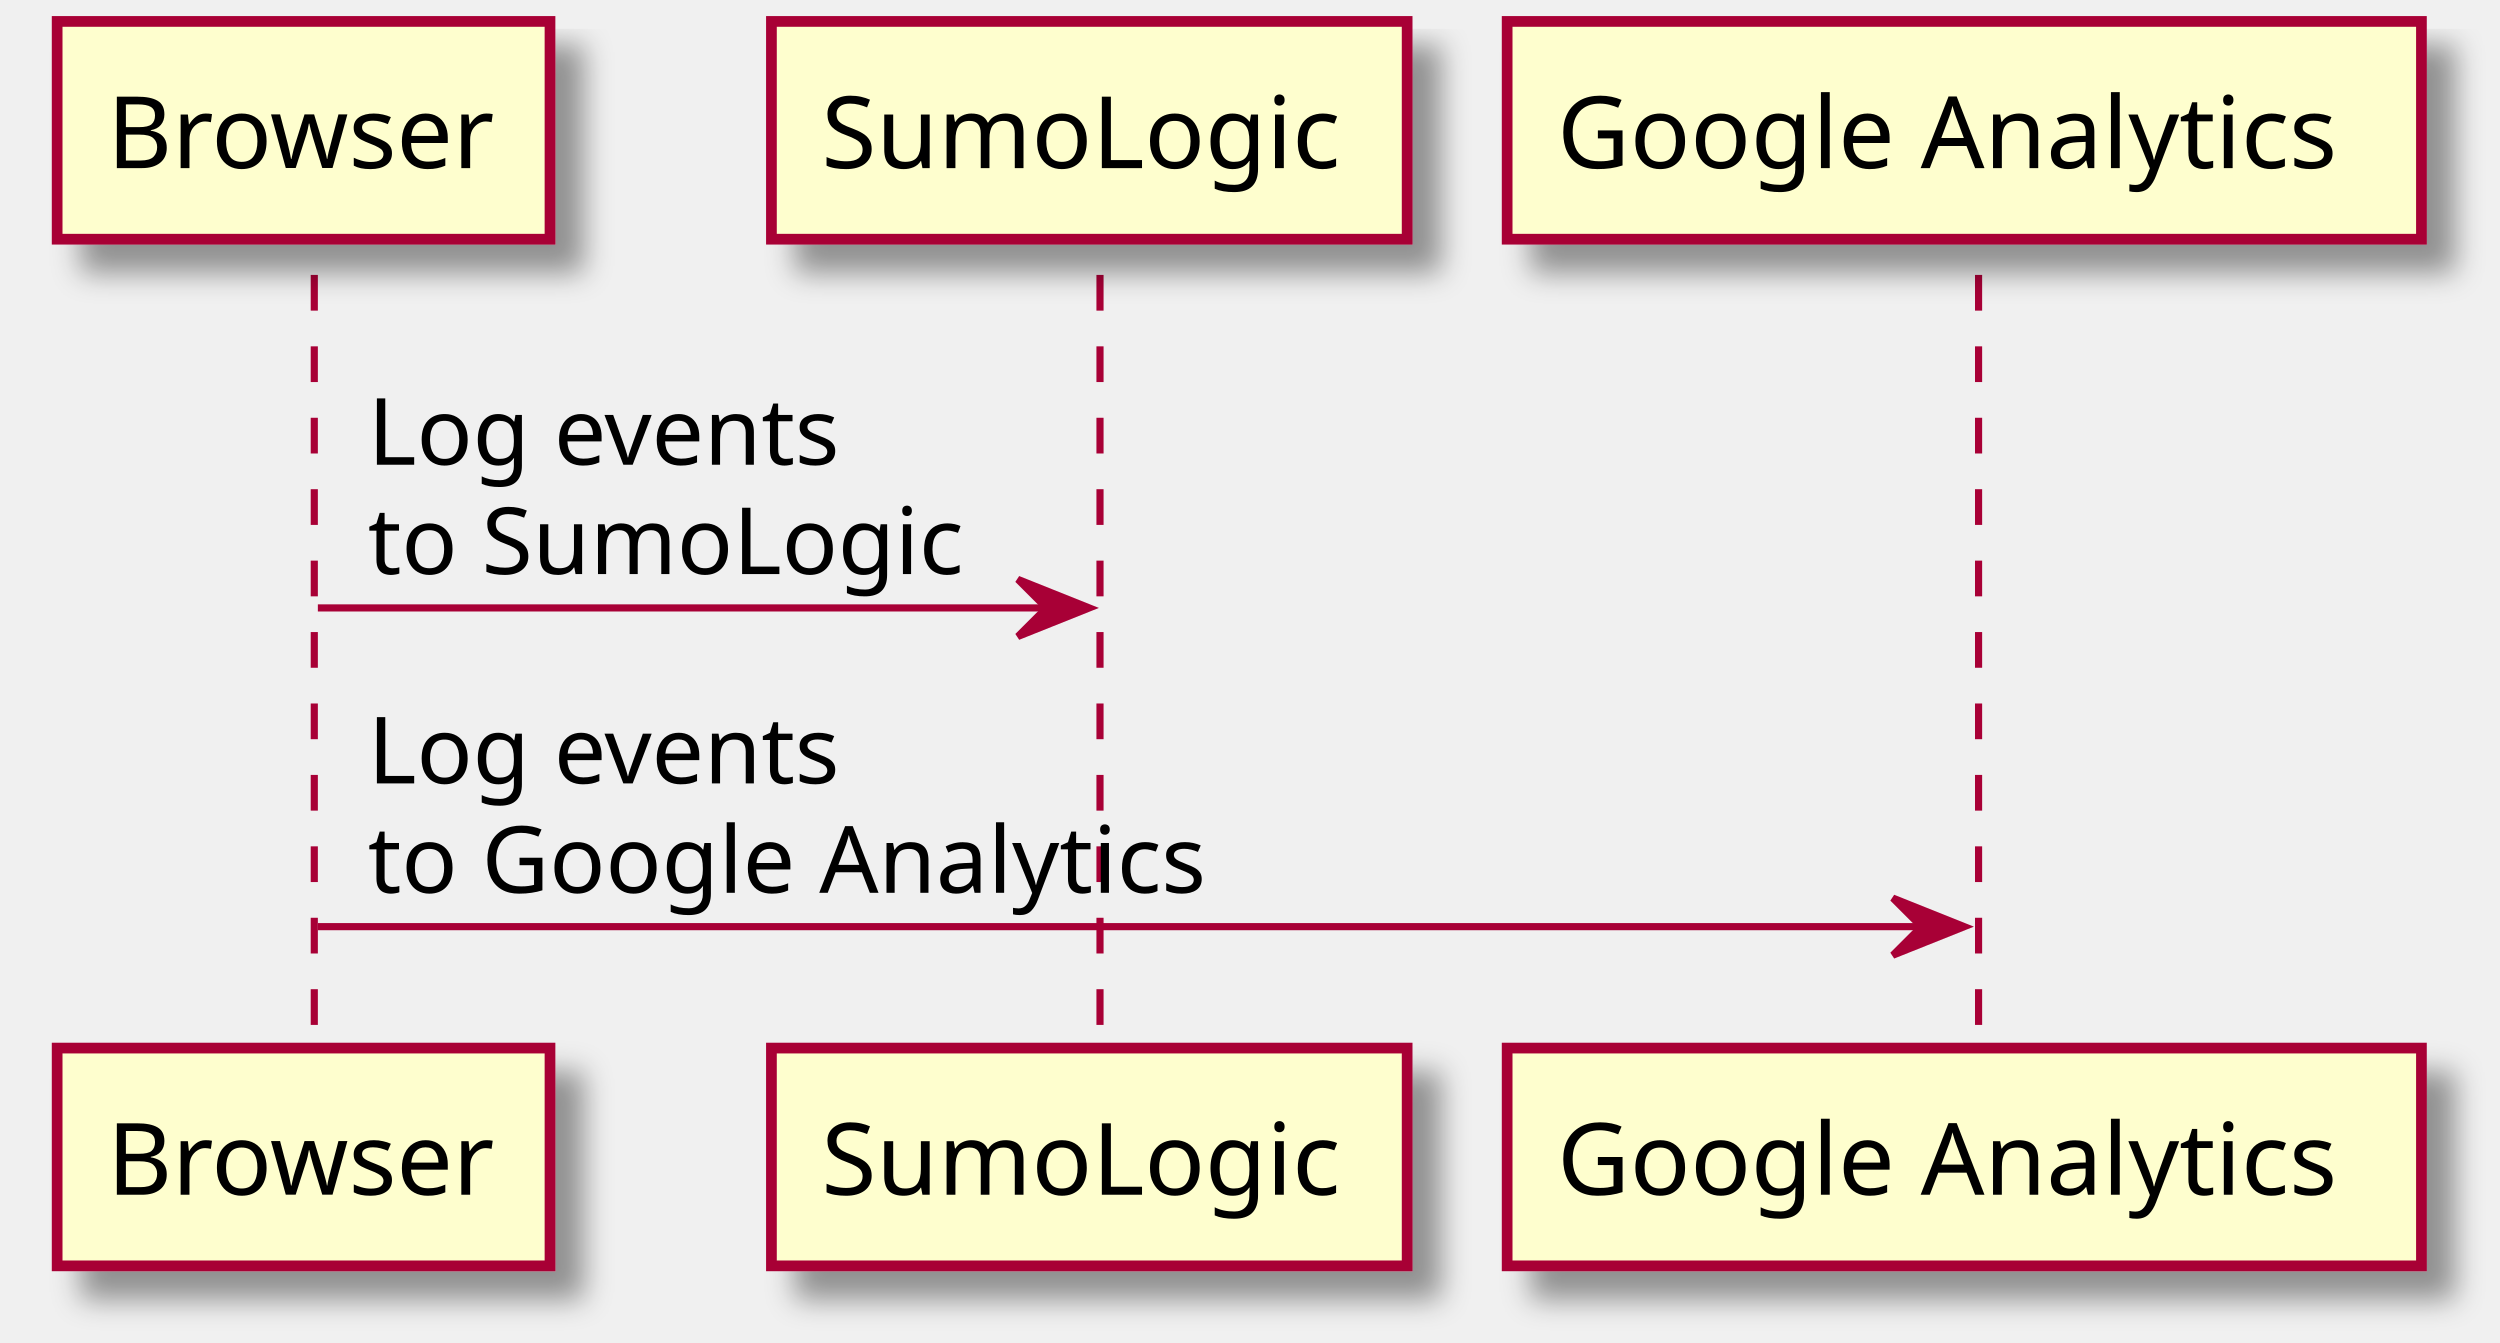
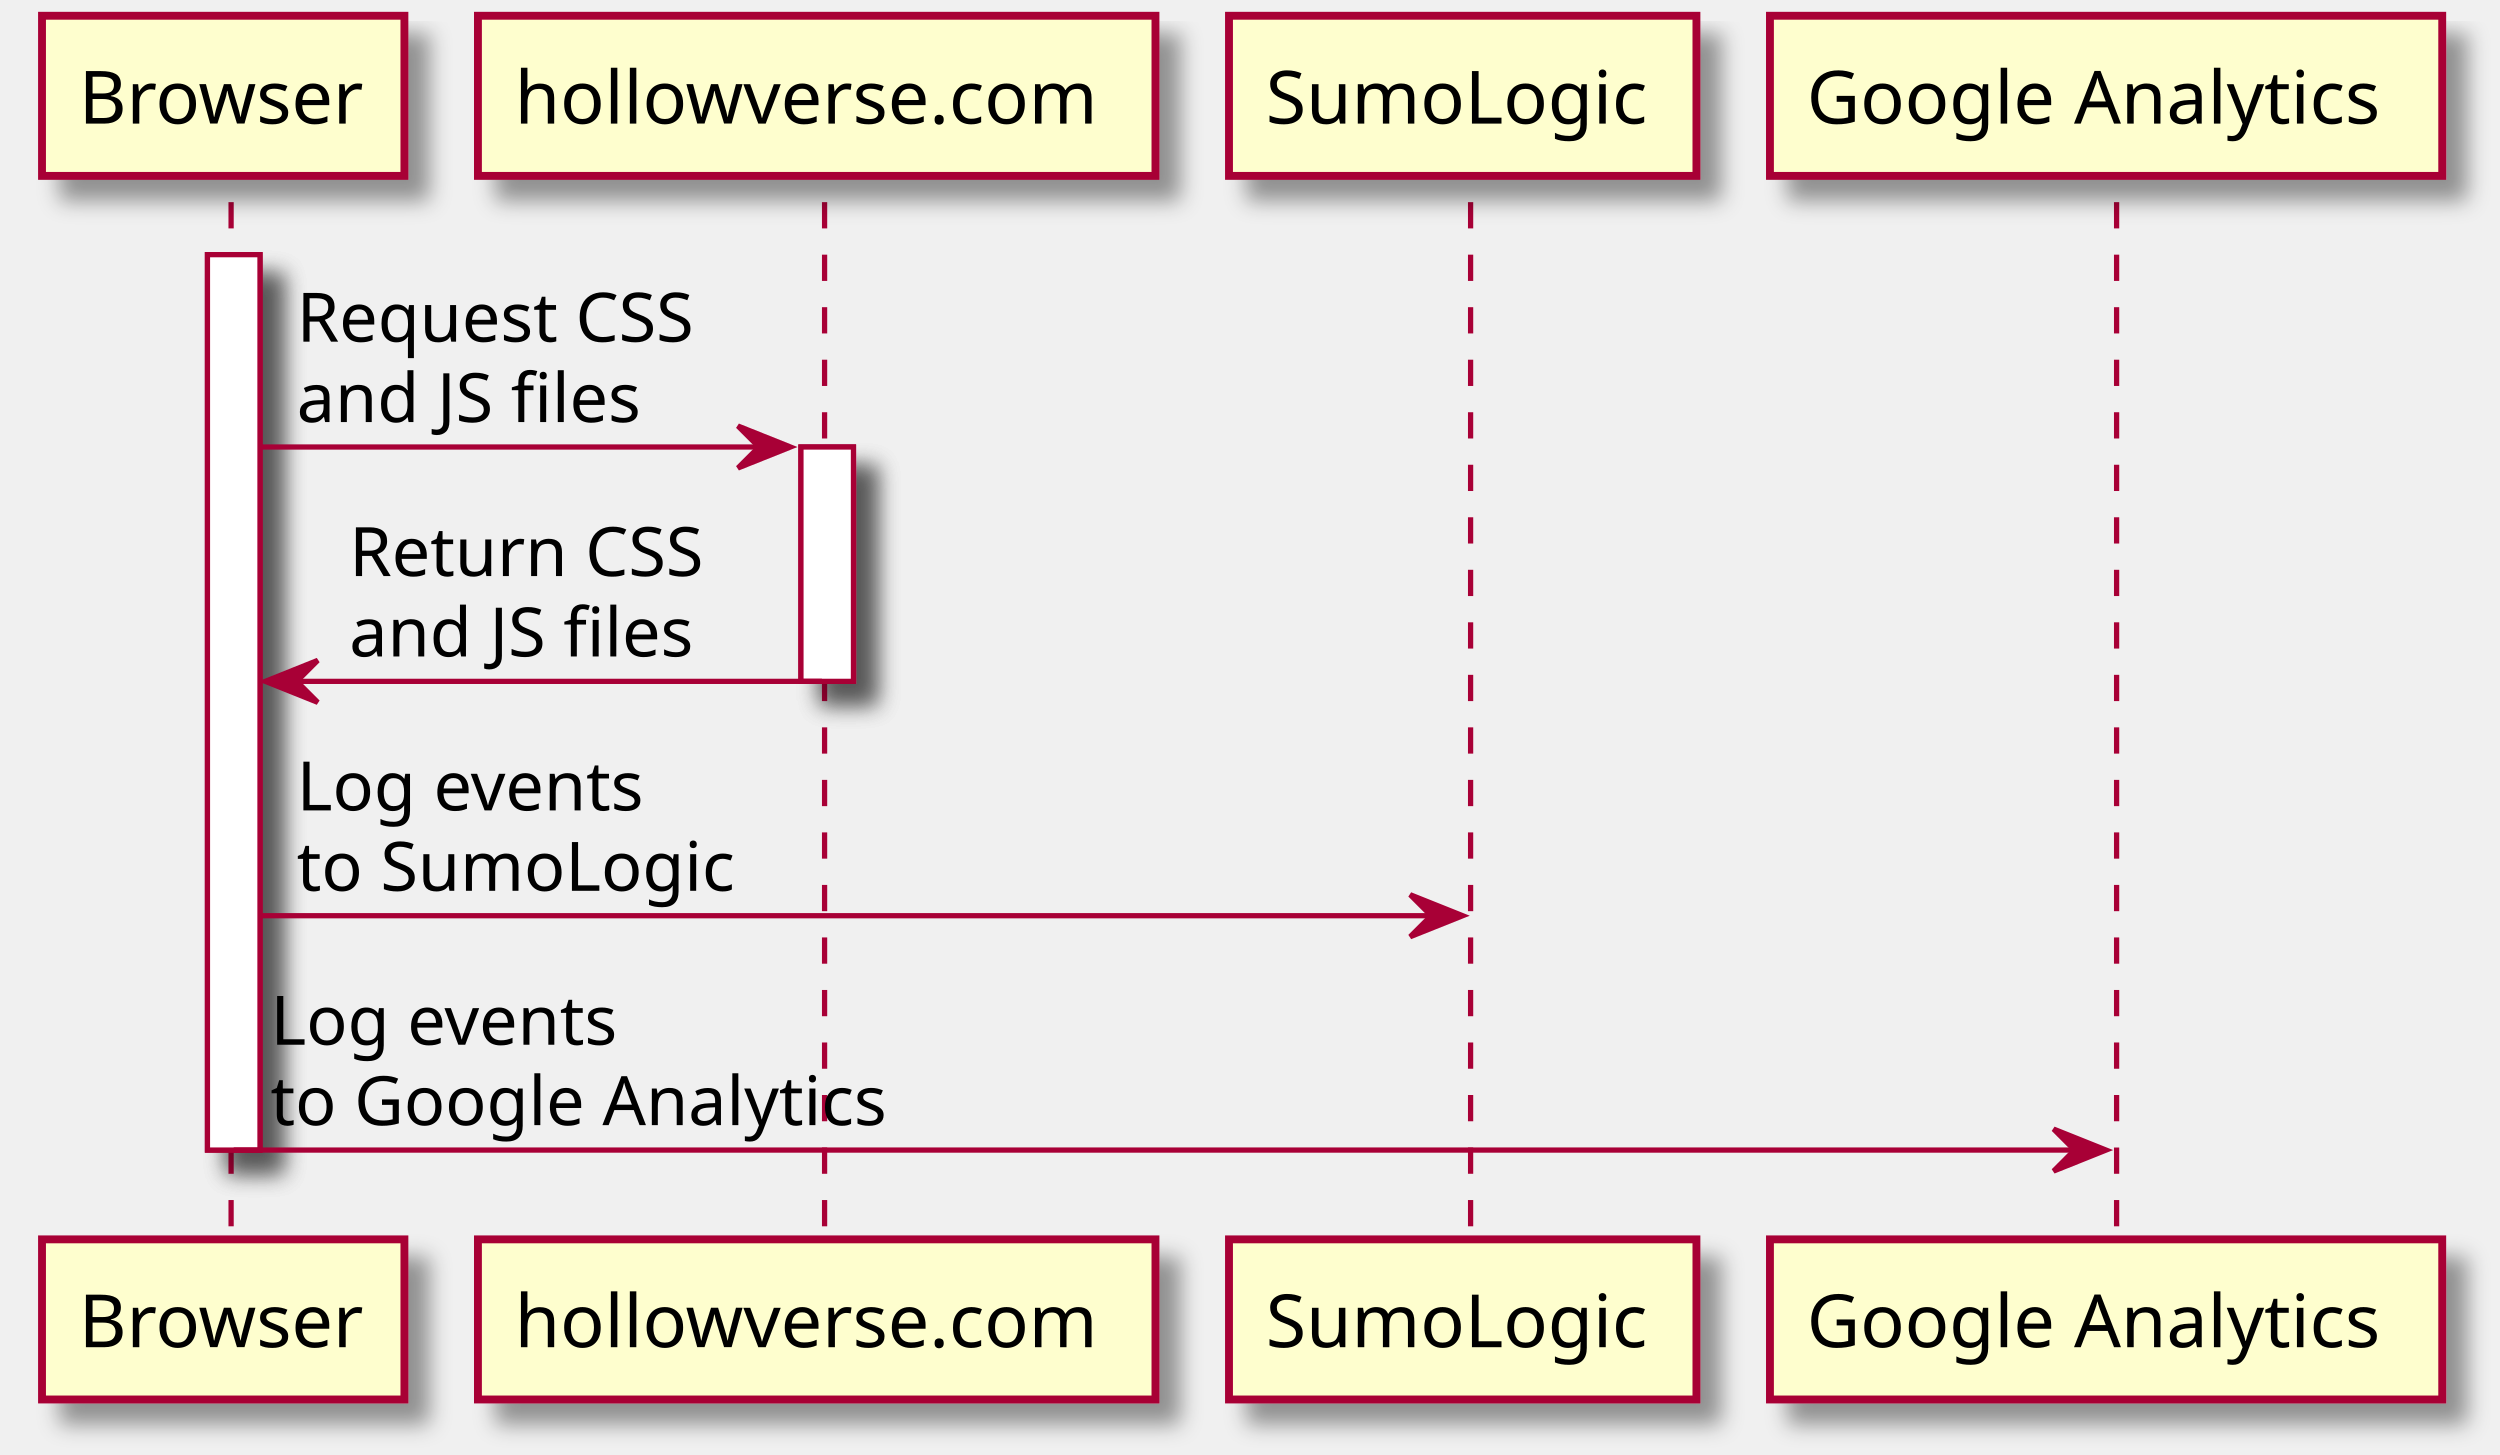
- <svg xmlns="http://www.w3.org/2000/svg" contentScriptType="application/ecmascript" contentStyleType="text/css" height="188px" preserveAspectRatio="none" style="width:350px;height:188px;" version="1.1" viewBox="0 0 350 188" width="350px" zoomAndPan="magnify">
+ <svg xmlns="http://www.w3.org/2000/svg" contentScriptType="application/ecmascript" contentStyleType="text/css" height="277px" preserveAspectRatio="none" style="width:476px;height:277px;" version="1.1" viewBox="0 0 476 277" width="476px" zoomAndPan="magnify">
  <defs>
-     <filter height="300%" id="fsn0xgbv2ftc1" width="300%" x="-1" y="-1">
+     <filter height="300%" id="f1hhimekvwgcuw" width="300%" x="-1" y="-1">
      <feGaussianBlur result="blurOut" stdDeviation="2.0" />
      <feColorMatrix in="blurOut" result="blurOut2" type="matrix" values="0 0 0 0 0 0 0 0 0 0 0 0 0 0 0 0 0 0 .4 0" />
      <feOffset dx="4.0" dy="4.0" in="blurOut2" result="blurOut3" />
      <feBlend in="SourceGraphic" in2="blurOut3" mode="normal" />
    </filter>
  </defs>
  <g>
-     <line style="stroke: #A80036; stroke-width: 1.0; stroke-dasharray: 5.0,5.0;" x1="44" x2="44" y1="38.488" y2="147.731" />
-     <line style="stroke: #A80036; stroke-width: 1.0; stroke-dasharray: 5.0,5.0;" x1="154" x2="154" y1="38.488" y2="147.731" />
-     <line style="stroke: #A80036; stroke-width: 1.0; stroke-dasharray: 5.0,5.0;" x1="277" x2="277" y1="38.488" y2="147.731" />
-     <rect fill="#FEFECE" filter="url(#fsn0xgbv2ftc1)" height="30.488" style="stroke: #A80036; stroke-width: 1.5;" width="69" x="8" y="3" />
+     <rect fill="#FFFFFF" filter="url(#f1hhimekvwgcuw)" height="170.484" style="stroke: #A80036; stroke-width: 1.0;" width="10" x="39.5" y="48.488" />
+     <rect fill="#FFFFFF" filter="url(#f1hhimekvwgcuw)" height="44.621" style="stroke: #A80036; stroke-width: 1.0;" width="10" x="152.5" y="85.109" />
+     <line style="stroke: #A80036; stroke-width: 1.0; stroke-dasharray: 5.0,5.0;" x1="44" x2="44" y1="38.488" y2="236.973" />
+     <line style="stroke: #A80036; stroke-width: 1.0; stroke-dasharray: 5.0,5.0;" x1="157" x2="157" y1="38.488" y2="236.973" />
+     <line style="stroke: #A80036; stroke-width: 1.0; stroke-dasharray: 5.0,5.0;" x1="280" x2="280" y1="38.488" y2="236.973" />
+     <line style="stroke: #A80036; stroke-width: 1.0; stroke-dasharray: 5.0,5.0;" x1="403" x2="403" y1="38.488" y2="236.973" />
+     <rect fill="#FEFECE" filter="url(#f1hhimekvwgcuw)" height="30.488" style="stroke: #A80036; stroke-width: 1.5;" width="69" x="8" y="3" />
    <text fill="#000000" font-family="sans-serif" font-size="14" lengthAdjust="spacingAndGlyphs" textLength="55" x="15" y="23.535">Browser</text>
-     <rect fill="#FEFECE" filter="url(#fsn0xgbv2ftc1)" height="30.488" style="stroke: #A80036; stroke-width: 1.5;" width="69" x="8" y="146.731" />
-     <text fill="#000000" font-family="sans-serif" font-size="14" lengthAdjust="spacingAndGlyphs" textLength="55" x="15" y="167.266">Browser</text>
-     <rect fill="#FEFECE" filter="url(#fsn0xgbv2ftc1)" height="30.488" style="stroke: #A80036; stroke-width: 1.5;" width="89" x="108" y="3" />
-     <text fill="#000000" font-family="sans-serif" font-size="14" lengthAdjust="spacingAndGlyphs" textLength="75" x="115" y="23.535">SumoLogic</text>
-     <rect fill="#FEFECE" filter="url(#fsn0xgbv2ftc1)" height="30.488" style="stroke: #A80036; stroke-width: 1.5;" width="89" x="108" y="146.731" />
-     <text fill="#000000" font-family="sans-serif" font-size="14" lengthAdjust="spacingAndGlyphs" textLength="75" x="115" y="167.266">SumoLogic</text>
-     <rect fill="#FEFECE" filter="url(#fsn0xgbv2ftc1)" height="30.488" style="stroke: #A80036; stroke-width: 1.5;" width="128" x="211" y="3" />
-     <text fill="#000000" font-family="sans-serif" font-size="14" lengthAdjust="spacingAndGlyphs" textLength="114" x="218" y="23.535">Google Analytics</text>
-     <rect fill="#FEFECE" filter="url(#fsn0xgbv2ftc1)" height="30.488" style="stroke: #A80036; stroke-width: 1.5;" width="128" x="211" y="146.731" />
-     <text fill="#000000" font-family="sans-serif" font-size="14" lengthAdjust="spacingAndGlyphs" textLength="114" x="218" y="167.266">Google Analytics</text>
-     <polygon fill="#A80036" points="142.5,81.109,152.5,85.109,142.5,89.109,146.5,85.109" style="stroke: #A80036; stroke-width: 1.0;" />
-     <line style="stroke: #A80036; stroke-width: 1.0;" x1="44.5" x2="148.5" y1="85.109" y2="85.109" />
-     <text fill="#000000" font-family="sans-serif" font-size="13" lengthAdjust="spacingAndGlyphs" textLength="68" x="51.5" y="65.057">Log events</text>
-     <text fill="#000000" font-family="sans-serif" font-size="13" lengthAdjust="spacingAndGlyphs" textLength="86" x="51.5" y="80.367">to SumoLogic</text>
-     <polygon fill="#A80036" points="265,125.731,275,129.731,265,133.731,269,129.731" style="stroke: #A80036; stroke-width: 1.0;" />
-     <line style="stroke: #A80036; stroke-width: 1.0;" x1="44.5" x2="271" y1="129.731" y2="129.731" />
-     <text fill="#000000" font-family="sans-serif" font-size="13" lengthAdjust="spacingAndGlyphs" textLength="68" x="51.5" y="109.678">Log events</text>
-     <text fill="#000000" font-family="sans-serif" font-size="13" lengthAdjust="spacingAndGlyphs" textLength="123" x="51.5" y="124.988">to Google Analytics</text>
+     <rect fill="#FEFECE" filter="url(#f1hhimekvwgcuw)" height="30.488" style="stroke: #A80036; stroke-width: 1.5;" width="69" x="8" y="235.973" />
+     <text fill="#000000" font-family="sans-serif" font-size="14" lengthAdjust="spacingAndGlyphs" textLength="55" x="15" y="256.508">Browser</text>
+     <rect fill="#FEFECE" filter="url(#f1hhimekvwgcuw)" height="30.488" style="stroke: #A80036; stroke-width: 1.5;" width="129" x="91" y="3" />
+     <text fill="#000000" font-family="sans-serif" font-size="14" lengthAdjust="spacingAndGlyphs" textLength="115" x="98" y="23.535">hollowverse.com</text>
+     <rect fill="#FEFECE" filter="url(#f1hhimekvwgcuw)" height="30.488" style="stroke: #A80036; stroke-width: 1.5;" width="129" x="91" y="235.973" />
+     <text fill="#000000" font-family="sans-serif" font-size="14" lengthAdjust="spacingAndGlyphs" textLength="115" x="98" y="256.508">hollowverse.com</text>
+     <rect fill="#FEFECE" filter="url(#f1hhimekvwgcuw)" height="30.488" style="stroke: #A80036; stroke-width: 1.5;" width="89" x="234" y="3" />
+     <text fill="#000000" font-family="sans-serif" font-size="14" lengthAdjust="spacingAndGlyphs" textLength="75" x="241" y="23.535">SumoLogic</text>
+     <rect fill="#FEFECE" filter="url(#f1hhimekvwgcuw)" height="30.488" style="stroke: #A80036; stroke-width: 1.5;" width="89" x="234" y="235.973" />
+     <text fill="#000000" font-family="sans-serif" font-size="14" lengthAdjust="spacingAndGlyphs" textLength="75" x="241" y="256.508">SumoLogic</text>
+     <rect fill="#FEFECE" filter="url(#f1hhimekvwgcuw)" height="30.488" style="stroke: #A80036; stroke-width: 1.5;" width="128" x="337" y="3" />
+     <text fill="#000000" font-family="sans-serif" font-size="14" lengthAdjust="spacingAndGlyphs" textLength="114" x="344" y="23.535">Google Analytics</text>
+     <rect fill="#FEFECE" filter="url(#f1hhimekvwgcuw)" height="30.488" style="stroke: #A80036; stroke-width: 1.5;" width="128" x="337" y="235.973" />
+     <text fill="#000000" font-family="sans-serif" font-size="14" lengthAdjust="spacingAndGlyphs" textLength="114" x="344" y="256.508">Google Analytics</text>
+     <rect fill="#FFFFFF" filter="url(#f1hhimekvwgcuw)" height="170.484" style="stroke: #A80036; stroke-width: 1.0;" width="10" x="39.5" y="48.488" />
+     <rect fill="#FFFFFF" filter="url(#f1hhimekvwgcuw)" height="44.621" style="stroke: #A80036; stroke-width: 1.0;" width="10" x="152.5" y="85.109" />
+     <polygon fill="#A80036" points="140.5,81.109,150.5,85.109,140.5,89.109,144.5,85.109" style="stroke: #A80036; stroke-width: 1.0;" />
+     <line style="stroke: #A80036; stroke-width: 1.0;" x1="49.5" x2="146.5" y1="85.109" y2="85.109" />
+     <text fill="#000000" font-family="sans-serif" font-size="13" lengthAdjust="spacingAndGlyphs" textLength="77" x="56.5" y="65.057">Request CSS</text>
+     <text fill="#000000" font-family="sans-serif" font-size="13" lengthAdjust="spacingAndGlyphs" textLength="69" x="56.5" y="80.367">and JS files</text>
+     <polygon fill="#A80036" points="60.5,125.731,50.5,129.731,60.5,133.731,56.5,129.731" style="stroke: #A80036; stroke-width: 1.0;" />
+     <line style="stroke: #A80036; stroke-width: 1.0;" x1="54.5" x2="156.5" y1="129.731" y2="129.731" />
+     <text fill="#000000" font-family="sans-serif" font-size="13" lengthAdjust="spacingAndGlyphs" textLength="68" x="66.5" y="109.678">Return CSS</text>
+     <text fill="#000000" font-family="sans-serif" font-size="13" lengthAdjust="spacingAndGlyphs" textLength="69" x="66.5" y="124.988">and JS files</text>
+     <polygon fill="#A80036" points="268.5,170.352,278.5,174.352,268.5,178.352,272.5,174.352" style="stroke: #A80036; stroke-width: 1.0;" />
+     <line style="stroke: #A80036; stroke-width: 1.0;" x1="49.5" x2="274.5" y1="174.352" y2="174.352" />
+     <text fill="#000000" font-family="sans-serif" font-size="13" lengthAdjust="spacingAndGlyphs" textLength="68" x="56.5" y="154.299">Log events</text>
+     <text fill="#000000" font-family="sans-serif" font-size="13" lengthAdjust="spacingAndGlyphs" textLength="86" x="56.5" y="169.609">to SumoLogic</text>
+     <polygon fill="#A80036" points="391,214.973,401,218.973,391,222.973,395,218.973" style="stroke: #A80036; stroke-width: 1.0;" />
+     <line style="stroke: #A80036; stroke-width: 1.0;" x1="44.5" x2="397" y1="218.973" y2="218.973" />
+     <text fill="#000000" font-family="sans-serif" font-size="13" lengthAdjust="spacingAndGlyphs" textLength="68" x="51.5" y="198.92">Log events</text>
+     <text fill="#000000" font-family="sans-serif" font-size="13" lengthAdjust="spacingAndGlyphs" textLength="123" x="51.5" y="214.231">to Google Analytics</text>
  </g>
</svg>
